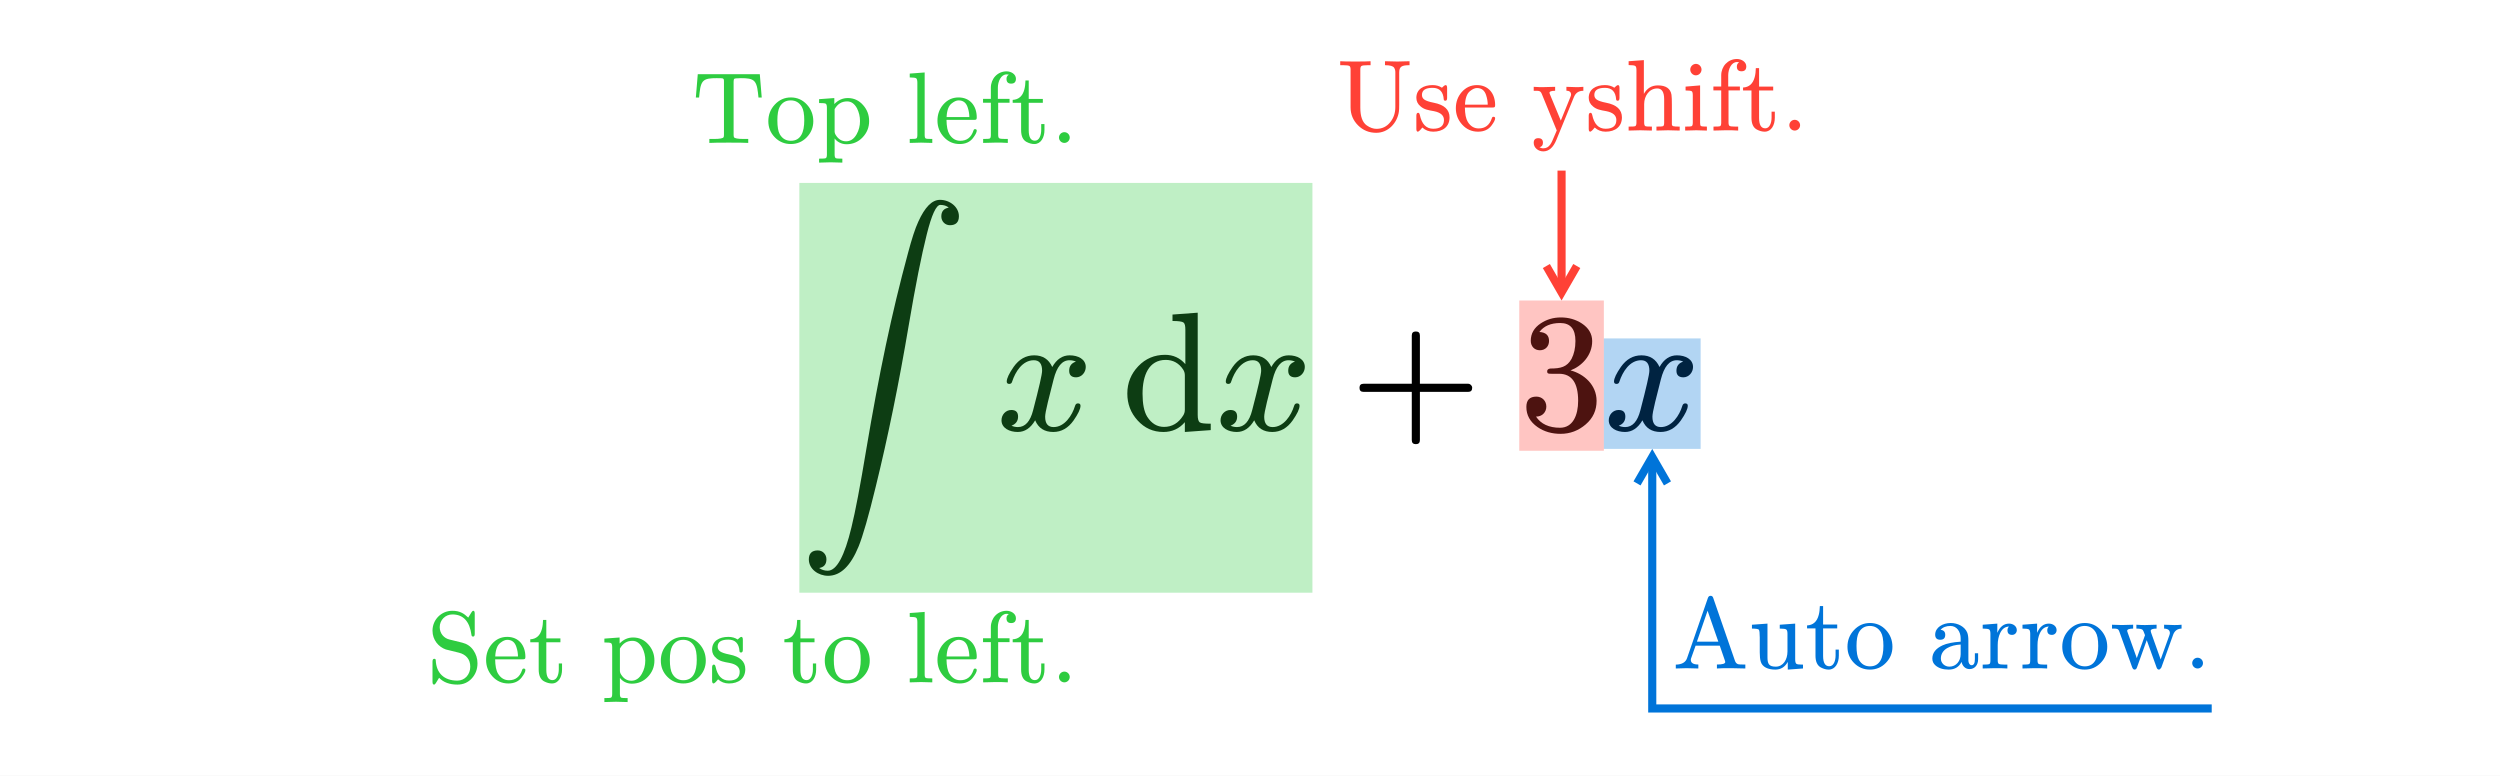
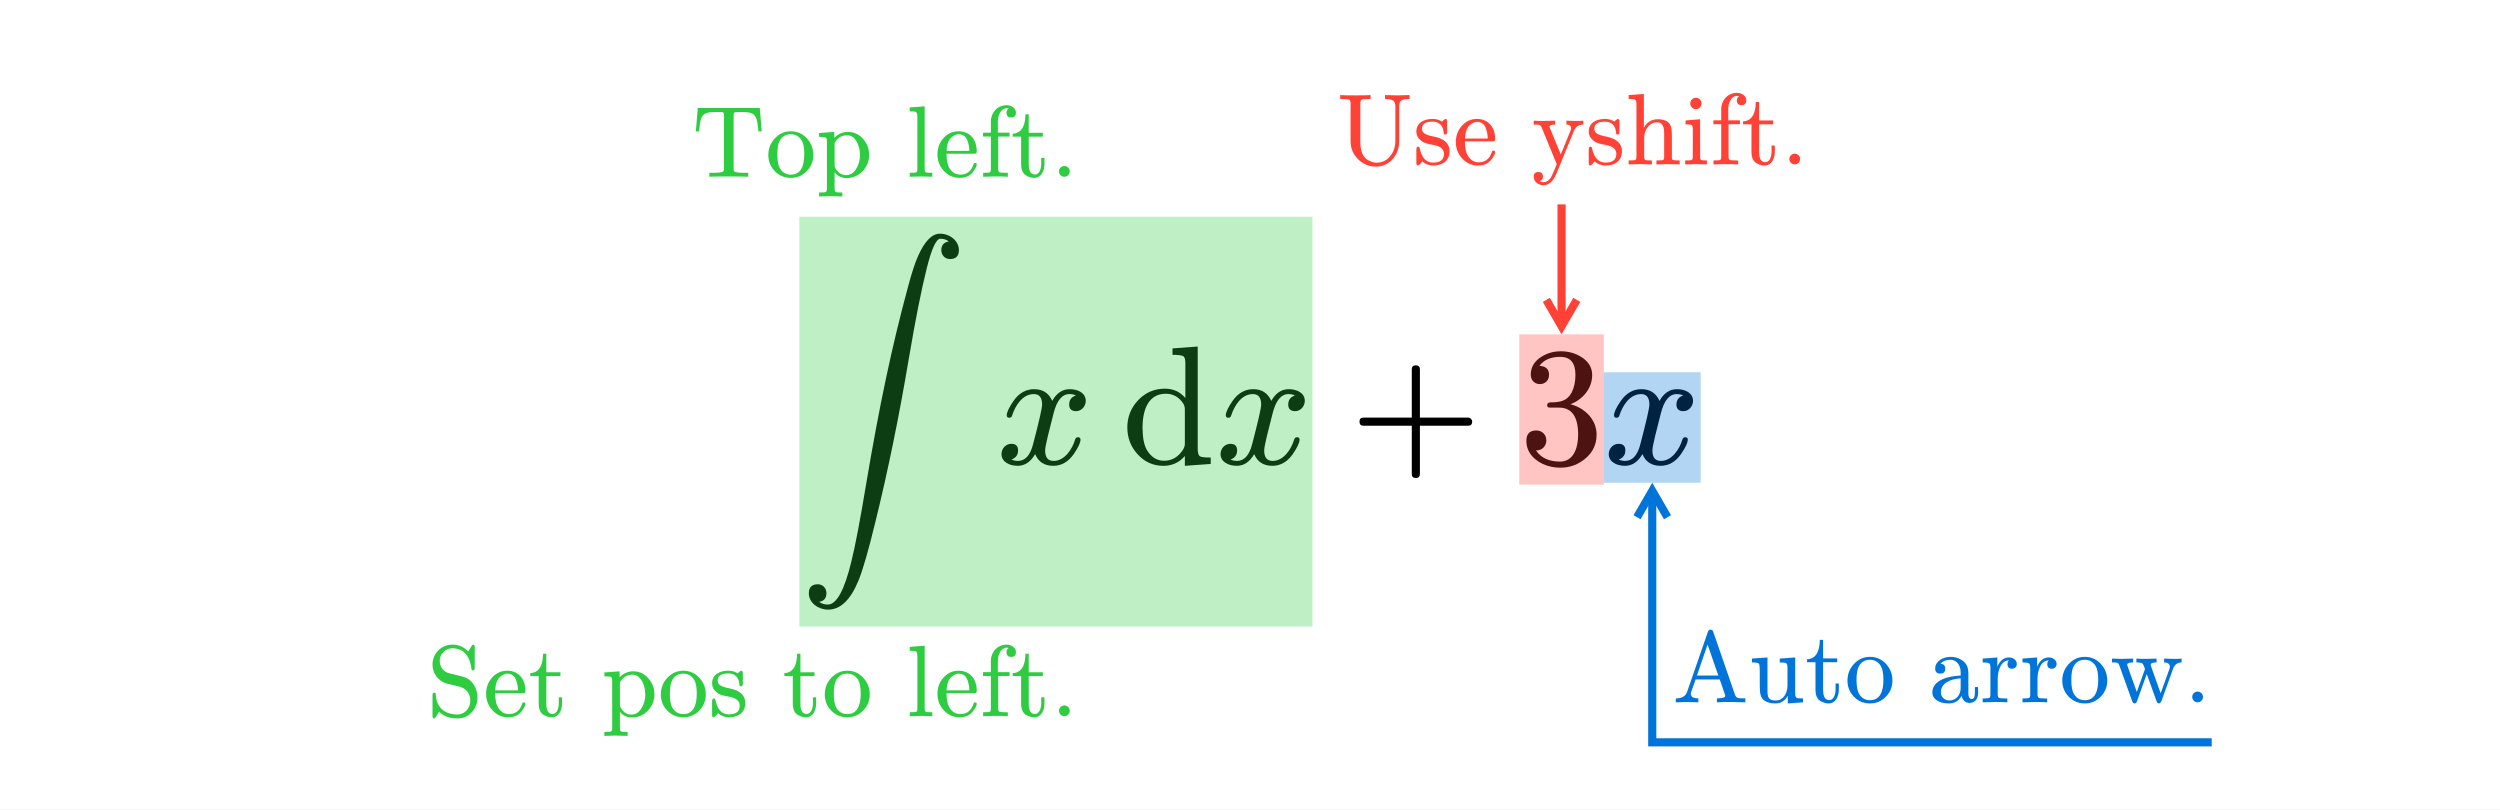
- <svg xmlns="http://www.w3.org/2000/svg" xmlns:xlink="http://www.w3.org/1999/xlink" class="typst-doc" viewBox="0 0 354.615 110.021" width="354.615pt" height="110.021pt">
+ <svg xmlns="http://www.w3.org/2000/svg" xmlns:xlink="http://www.w3.org/1999/xlink" class="typst-doc" viewBox="0 0 354.614 114.821" width="354.614pt" height="114.821pt">
+   <path class="typst-shape" fill="#ffffff" fill-rule="nonzero" d="M 0 0 L 0 114.821 L 354.614 114.821 L 354.614 0 Z " />
  <g>
-     <g transform="translate(0 0)">
-       <path class="typst-shape" fill="#ffffff" d="M 0 0 L 0 110.021 L 354.615 110.021 L 354.615 0 Z " />
-     </g>
-     <g transform="translate(113.386 61.0105)">
-       <g class="typst-text" transform="scale(1, -1)">
-         <use xlink:href="#g11788E16DC556F7966895832E449F9E2" x="0" fill="#000000" />
-       </g>
-     </g>
-     <g transform="translate(141.362 55.0105)">
-       <g class="typst-group">
-         <g />
-       </g>
-     </g>
-     <g transform="translate(141.362 61.0105)">
-       <g class="typst-text" transform="scale(1, -1)">
-         <use xlink:href="#gD098A3C698E81062BF06C865518FDF54" x="0" fill="#000000" />
-       </g>
-     </g>
-     <g transform="translate(155.09 55.0105)">
-       <g class="typst-group">
-         <g />
-       </g>
-     </g>
-     <g transform="translate(159.09 61.0105)">
-       <g class="typst-text" transform="scale(1, -1)">
-         <use xlink:href="#g1C4ACCF16F6184E8B9016E9BD83E5039" x="0" fill="#000000" />
-       </g>
-     </g>
-     <g transform="translate(172.434 55.0105)">
-       <g class="typst-group">
-         <g />
-       </g>
-     </g>
-     <g transform="translate(172.434 61.0105)">
-       <g class="typst-text" transform="scale(1, -1)">
-         <use xlink:href="#gD098A3C698E81062BF06C865518FDF54" x="0" fill="#000000" />
-       </g>
-     </g>
-     <g transform="translate(186.162 55.0105)">
-       <g class="typst-group">
-         <g />
-       </g>
-     </g>
-     <g transform="translate(186.162 55.0105)">
-       <g class="typst-group">
-         <g />
-       </g>
-     </g>
-     <g transform="translate(186.162 55.0105)">
+     <g transform="translate(113.3858 28.34646)">
      <g class="typst-group">
        <g>
-           <g transform="translate(-72.776 -29.064)">
-             <path class="typst-shape" fill="#2ecc404d" d="M 0 0 L 0 58.128 L 72.776 58.128 L 72.776 0 Z " />
+           <g transform="translate(0 37.464)">
+             <g class="typst-text" transform="scale(1, -1)">
+               <use xlink:href="#gDA993DD15346CFC075CE8F7255089392" x="0" fill="#000000" fill-rule="nonzero" />
+             </g>
+           </g>
+           <g transform="translate(27.976 37.464)">
+             <g class="typst-text" transform="scale(1, -1)">
+               <use xlink:href="#gF903C776196DB650A00A9786F314A4B0" x="0" fill="#000000" fill-rule="nonzero" />
+             </g>
+           </g>
+           <g transform="translate(45.704 37.464)">
+             <g class="typst-text" transform="scale(1, -1)">
+               <use xlink:href="#gF799CF5FA118503B280E31F9DD02AAB8" x="0" fill="#000000" fill-rule="nonzero" />
+             </g>
+           </g>
+           <g transform="translate(59.048 37.464)">
+             <g class="typst-text" transform="scale(1, -1)">
+               <use xlink:href="#gF903C776196DB650A00A9786F314A4B0" x="0" fill="#000000" fill-rule="nonzero" />
+             </g>
+           </g>
+           <g transform="translate(72.776 37.464)">
+             <g class="typst-group">
+               <g>
+                 <g transform="translate(-72.776 -35.064)">
+                   <path class="typst-shape" fill="#2ecc404d" fill-rule="nonzero" d="M 0 0 L 0 58.128 L 72.776 58.128 L 72.776 0 Z " />
+                 </g>
+               </g>
+             </g>
+           </g>
+           <g transform="translate(78.10933 37.464)">
+             <g class="typst-text" transform="scale(1, -1)">
+               <use xlink:href="#gE5213BBC6B73C08ADD834F6704F6D5C6" x="0" fill="#000000" fill-rule="nonzero" />
+             </g>
+           </g>
+           <g transform="translate(102.1147 37.464)">
+             <g class="typst-text" transform="scale(1, -1)">
+               <use xlink:href="#gE63AD0F7AC7DB7CA42AFE5254B362875" x="0" fill="#000000" fill-rule="nonzero" />
+             </g>
+           </g>
+           <g transform="translate(114.1147 37.464)">
+             <g class="typst-group">
+               <g>
+                 <g transform="translate(-12 -18.384)">
+                   <path class="typst-shape" fill="#ff41364d" fill-rule="nonzero" d="M 0 0 L 0 21.312 L 12 21.312 L 12 0 Z " />
+                 </g>
+               </g>
+             </g>
+           </g>
+           <g transform="translate(114.1147 37.464)">
+             <g class="typst-text" transform="scale(1, -1)">
+               <use xlink:href="#gF903C776196DB650A00A9786F314A4B0" x="0" fill="#000000" fill-rule="nonzero" />
+             </g>
+           </g>
+           <g transform="translate(127.8427 37.464)">
+             <g class="typst-group">
+               <g>
+                 <g transform="translate(-13.728 -13.008)">
+                   <path class="typst-shape" fill="#0074d94d" fill-rule="nonzero" d="M 0 0 L 0 15.672 L 13.728 15.672 L 13.728 0 Z " />
+                 </g>
+               </g>
+             </g>
+           </g>
+           <g transform="translate(127.8427 37.464)">
+             <g class="typst-group">
+               <g>
+                 <g transform="translate(-180.6857 35.7792)">
+                   <g class="typst-text" transform="scale(1, -1)">
+                     <use xlink:href="#g82D0583037BF70C645AE4618A0DD66F0" x="0" fill="#2ecc40" fill-rule="nonzero" />
+                     <use xlink:href="#g1D46CA665ED563C2FE5D5B060E7D7D5C" x="8.006" fill="#2ecc40" fill-rule="nonzero" />
+                     <use xlink:href="#g7AB50925417804171611AED50715B465" x="14.4" fill="#2ecc40" fill-rule="nonzero" />
+                     <use xlink:href="#g1CDC0B6E76245A88369C6498FC336848" x="24.782" fill="#2ecc40" fill-rule="nonzero" />
+                     <use xlink:href="#gFCD5631911338B6817824E2E3978FB0D" x="32.789" fill="#2ecc40" fill-rule="nonzero" />
+                     <use xlink:href="#g4D9758927E74D8E8B8F2AF243C85B51C" x="39.989" fill="#2ecc40" fill-rule="nonzero" />
+                     <use xlink:href="#g7AB50925417804171611AED50715B465" x="50.443" fill="#2ecc40" fill-rule="nonzero" />
+                     <use xlink:href="#gFCD5631911338B6817824E2E3978FB0D" x="56.045" fill="#2ecc40" fill-rule="nonzero" />
+                     <use xlink:href="#g3B34625EA97C50D9F567CE6F75372A46" x="68.026" fill="#2ecc40" fill-rule="nonzero" />
+                     <use xlink:href="#g1D46CA665ED563C2FE5D5B060E7D7D5C" x="72.029" fill="#2ecc40" fill-rule="nonzero" />
+                     <use xlink:href="#gDA66FAF657232336E0167ABB0F0A9832" x="78.422" fill="#2ecc40" fill-rule="nonzero" />
+                     <use xlink:href="#g7AB50925417804171611AED50715B465" x="82.829" fill="#2ecc40" fill-rule="nonzero" />
+                     <use xlink:href="#g25D7AD3B5C54281EFAAD45EB6A6EFB7F" x="88.43" fill="#2ecc40" fill-rule="nonzero" />
+                   </g>
+                 </g>
+               </g>
+             </g>
+           </g>
+           <g transform="translate(127.8427 37.464)">
+             <g class="typst-group">
+               <g>
+                 <g transform="translate(-143.0441 -40.7376)">
+                   <g class="typst-text" transform="scale(1, -1)">
+                     <use xlink:href="#gC44DA0FF9679EE42489526E77A9DFBA0" x="0" fill="#2ecc40" fill-rule="nonzero" />
+                     <use xlink:href="#gFCD5631911338B6817824E2E3978FB0D" x="10.397" fill="#2ecc40" fill-rule="nonzero" />
+                     <use xlink:href="#g1CDC0B6E76245A88369C6498FC336848" x="17.597" fill="#2ecc40" fill-rule="nonzero" />
+                     <use xlink:href="#g3B34625EA97C50D9F567CE6F75372A46" x="30.384" fill="#2ecc40" fill-rule="nonzero" />
+                     <use xlink:href="#g1D46CA665ED563C2FE5D5B060E7D7D5C" x="34.387" fill="#2ecc40" fill-rule="nonzero" />
+                     <use xlink:href="#gDA66FAF657232336E0167ABB0F0A9832" x="40.781" fill="#2ecc40" fill-rule="nonzero" />
+                     <use xlink:href="#g7AB50925417804171611AED50715B465" x="45.187" fill="#2ecc40" fill-rule="nonzero" />
+                     <use xlink:href="#g25D7AD3B5C54281EFAAD45EB6A6EFB7F" x="50.789" fill="#2ecc40" fill-rule="nonzero" />
+                   </g>
+                 </g>
+               </g>
+             </g>
+           </g>
+           <g transform="translate(127.8427 37.464)">
+             <g class="typst-group">
+               <g>
+                 <g transform="translate(-25.728 -18.384)">
+                   <g class="typst-group">
+                     <g>
+                       <g transform="translate(0 0)">
+                         <path class="typst-shape" fill="none" stroke="#ff4136" stroke-width="1.152" stroke-linecap="butt" stroke-linejoin="miter" stroke-miterlimit="4" d="M 6 -18.432 C 6 -18.432 6 -1.152 6 -1.152 " />
+                       </g>
+                       <g transform="translate(0 0)">
+                         <path class="typst-shape" fill="none" stroke="#ff4136" stroke-width="1.152" stroke-linecap="butt" stroke-linejoin="miter" stroke-miterlimit="4" stroke-dashoffset="0" stroke-dasharray="" d="M 8.16 -4.893 C 8.16 -4.893 6 -1.152 6 -1.152 C 6 -1.152 3.84 -4.893 3.84 -4.893 " />
+                       </g>
+                       <g transform="translate(-25.87152 -24.1056)">
+                         <g class="typst-text" transform="scale(1, -1)">
+                           <use xlink:href="#gD19BCA3A56690A5FC932DC1203E877C1" x="0" fill="#ff4136" fill-rule="nonzero" />
+                           <use xlink:href="#g4D9758927E74D8E8B8F2AF243C85B51C" x="10.8" fill="#ff4136" fill-rule="nonzero" />
+                           <use xlink:href="#g1D46CA665ED563C2FE5D5B060E7D7D5C" x="16.474" fill="#ff4136" fill-rule="nonzero" />
+                           <use xlink:href="#g440F176F419F2F07CF0C77001B9CCA2F" x="27.648" fill="#ff4136" fill-rule="nonzero" />
+                           <use xlink:href="#g4D9758927E74D8E8B8F2AF243C85B51C" x="35.251" fill="#ff4136" fill-rule="nonzero" />
+                           <use xlink:href="#g8990FDC44E45DA2E4B0B77E6DCBF553B" x="40.925" fill="#ff4136" fill-rule="nonzero" />
+                           <use xlink:href="#g9778F79F9FCA6AA32365070942B85FEC" x="48.931" fill="#ff4136" fill-rule="nonzero" />
+                           <use xlink:href="#gDA66FAF657232336E0167ABB0F0A9832" x="52.934" fill="#ff4136" fill-rule="nonzero" />
+                           <use xlink:href="#g7AB50925417804171611AED50715B465" x="57.341" fill="#ff4136" fill-rule="nonzero" />
+                           <use xlink:href="#g25D7AD3B5C54281EFAAD45EB6A6EFB7F" x="62.942" fill="#ff4136" fill-rule="nonzero" />
+                         </g>
+                       </g>
+                     </g>
+                   </g>
+                 </g>
+               </g>
+             </g>
+           </g>
+           <g transform="translate(127.8427 37.464)">
+             <g class="typst-group">
+               <g>
+                 <g transform="translate(-13.728 -13.008)">
+                   <g class="typst-group">
+                     <g>
+                       <g transform="translate(0 0)">
+                         <path class="typst-shape" fill="none" stroke="#0074d9" stroke-width="1.152" stroke-linecap="butt" stroke-linejoin="miter" stroke-miterlimit="4" d="M 86.222 52.493 C 86.222 52.493 6.864 52.493 6.864 52.493 C 6.864 52.493 6.864 16.824 6.864 16.824 " />
+                       </g>
+                       <g transform="translate(0 0)">
+                         <path class="typst-shape" fill="none" stroke="#0074d9" stroke-width="1.152" stroke-linecap="butt" stroke-linejoin="miter" stroke-miterlimit="4" stroke-dashoffset="0" stroke-dasharray="" d="M 4.704 20.565 C 4.704 20.565 6.864 16.824 6.864 16.824 C 6.864 16.824 9.024 20.565 9.024 20.565 " />
+                       </g>
+                       <g transform="translate(9.744 46.8192)">
+                         <g class="typst-text" transform="scale(1, -1)">
+                           <use xlink:href="#g1773A3D9E016AE7A69EBB9E0E01299EE" x="0" fill="#0074d9" fill-rule="nonzero" />
+                           <use xlink:href="#gD15E8D22A3F8F9B9B837796BD8AC7C4" x="10.8" fill="#0074d9" fill-rule="nonzero" />
+                           <use xlink:href="#g7AB50925417804171611AED50715B465" x="18.806" fill="#0074d9" fill-rule="nonzero" />
+                           <use xlink:href="#gFCD5631911338B6817824E2E3978FB0D" x="24.408" fill="#0074d9" fill-rule="nonzero" />
+                           <use xlink:href="#gD9ED97C6C645CDCCA5F53B58F478CD70" x="36.389" fill="#0074d9" fill-rule="nonzero" />
+                           <use xlink:href="#g145E19C0C082729C94CF2F86BF35F0CE" x="43.589" fill="#0074d9" fill-rule="nonzero" />
+                           <use xlink:href="#g145E19C0C082729C94CF2F86BF35F0CE" x="49.234" fill="#0074d9" fill-rule="nonzero" />
+                           <use xlink:href="#gFCD5631911338B6817824E2E3978FB0D" x="54.878" fill="#0074d9" fill-rule="nonzero" />
+                           <use xlink:href="#gE106588CD74E020D8CEB40F409A263E0" x="62.078" fill="#0074d9" fill-rule="nonzero" />
+                           <use xlink:href="#g25D7AD3B5C54281EFAAD45EB6A6EFB7F" x="72.475" fill="#0074d9" fill-rule="nonzero" />
+                         </g>
+                       </g>
+                     </g>
+                   </g>
+                 </g>
+               </g>
+             </g>
          </g>
        </g>
-       </g>
-     </g>
-     <g transform="translate(186.162 55.0105)">
-       <g class="typst-group">
-         <g />
-       </g>
-     </g>
-     <g transform="translate(186.162 55.0105)">
-       <g class="typst-group">
-         <g />
-       </g>
-     </g>
-     <g transform="translate(191.4953 61.0105)">
-       <g class="typst-text" transform="scale(1, -1)">
-         <use xlink:href="#gF416A37BC20AB8166BF52DDC678A7A6A" x="0" fill="#000000" />
-       </g>
-     </g>
-     <g transform="translate(215.5007 55.0105)">
-       <g class="typst-group">
-         <g />
-       </g>
-     </g>
-     <g transform="translate(215.5007 61.0105)">
-       <g class="typst-text" transform="scale(1, -1)">
-         <use xlink:href="#g5A18DD580BA570C2A2717B4BC6A83A9C" x="0" fill="#000000" />
-       </g>
-     </g>
-     <g transform="translate(227.5007 55.0105)">
-       <g class="typst-group">
-         <g />
-       </g>
-     </g>
-     <g transform="translate(227.5007 55.0105)">
-       <g class="typst-group">
-         <g />
-       </g>
-     </g>
-     <g transform="translate(227.5007 55.0105)">
-       <g class="typst-group">
-         <g>
-           <g transform="translate(-12 -12.384)">
-             <path class="typst-shape" fill="#ff41364d" d="M 0 0 L 0 21.312 L 12 21.312 L 12 0 Z " />
-           </g>
-         </g>
-       </g>
-     </g>
-     <g transform="translate(227.5007 55.0105)">
-       <g class="typst-group">
-         <g />
-       </g>
-     </g>
-     <g transform="translate(227.5007 55.0105)">
-       <g class="typst-group">
-         <g />
-       </g>
-     </g>
-     <g transform="translate(227.5007 55.0105)">
-       <g class="typst-group">
-         <g />
-       </g>
-     </g>
-     <g transform="translate(227.5007 61.0105)">
-       <g class="typst-text" transform="scale(1, -1)">
-         <use xlink:href="#gD098A3C698E81062BF06C865518FDF54" x="0" fill="#000000" />
-       </g>
-     </g>
-     <g transform="translate(241.2287 55.0105)">
-       <g class="typst-group">
-         <g />
-       </g>
-     </g>
-     <g transform="translate(241.2287 55.0105)">
-       <g class="typst-group">
-         <g />
-       </g>
-     </g>
-     <g transform="translate(241.2287 55.0105)">
-       <g class="typst-group">
-         <g>
-           <g transform="translate(-13.728 -7.008)">
-             <path class="typst-shape" fill="#0074d94d" d="M 0 0 L 0 15.672 L 13.728 15.672 L 13.728 0 Z " />
-           </g>
-         </g>
-       </g>
-     </g>
-     <g transform="translate(241.2287 55.0105)">
-       <g class="typst-group">
-         <g />
-       </g>
-     </g>
-     <g transform="translate(241.2287 55.0105)">
-       <g class="typst-group">
-         <g />
-       </g>
-     </g>
-     <g transform="translate(241.2287 57.4105)">
-       <g class="typst-group">
-         <g>
-           <g transform="translate(-180.6857 39.3792)">
-             <g class="typst-text" transform="scale(1, -1)">
-               <use xlink:href="#g4B7A8B56530E1531180FDC949EDA5A9F" x="0" fill="#2ecc40" />
-               <use xlink:href="#gBFA21CB5339E5C0D6A34DE9EBA265270" x="8.006" fill="#2ecc40" />
-               <use xlink:href="#g7D62B326BF44B691065A9E5BF7619277" x="14.4" fill="#2ecc40" />
-               <use xlink:href="#gCDE9A971BA8CFD7EBE457E8F02B5874F" x="24.782" fill="#2ecc40" />
-               <use xlink:href="#g2F761A25AC242E739E23C94382CC3392" x="32.789" fill="#2ecc40" />
-               <use xlink:href="#gC79C3D7E87CFEB1A45E6AF1B2C055E68" x="39.989" fill="#2ecc40" />
-               <use xlink:href="#g7D62B326BF44B691065A9E5BF7619277" x="50.443" fill="#2ecc40" />
-               <use xlink:href="#g2F761A25AC242E739E23C94382CC3392" x="56.045" fill="#2ecc40" />
-               <use xlink:href="#g117A8ECC54B0A57E141A1E1819A6960F" x="68.026" fill="#2ecc40" />
-               <use xlink:href="#gBFA21CB5339E5C0D6A34DE9EBA265270" x="72.029" fill="#2ecc40" />
-               <use xlink:href="#gC8B196FCA146871C70C1968EF96C9772" x="78.422" fill="#2ecc40" />
-               <use xlink:href="#g7D62B326BF44B691065A9E5BF7619277" x="82.829" fill="#2ecc40" />
-               <use xlink:href="#gAF425258A7E4CBDB049AA21B2F74324B" x="88.43" fill="#2ecc40" />
-             </g>
-           </g>
-         </g>
-       </g>
-     </g>
-     <g transform="translate(241.2287 57.4105)">
-       <g class="typst-group">
-         <g />
-       </g>
-     </g>
-     <g transform="translate(241.2287 57.4105)">
-       <g class="typst-group">
-         <g />
-       </g>
-     </g>
-     <g transform="translate(241.2287 55.0105)">
-       <g class="typst-group">
-         <g />
-       </g>
-     </g>
-     <g transform="translate(241.2287 57.4105)">
-       <g class="typst-group">
-         <g>
-           <g transform="translate(-143.0441 -37.1376)">
-             <g class="typst-text" transform="scale(1, -1)">
-               <use xlink:href="#g5187B6F61825402E4A2A4079BE2EC2BA" x="0" fill="#2ecc40" />
-               <use xlink:href="#g2F761A25AC242E739E23C94382CC3392" x="10.397" fill="#2ecc40" />
-               <use xlink:href="#gCDE9A971BA8CFD7EBE457E8F02B5874F" x="17.597" fill="#2ecc40" />
-               <use xlink:href="#g117A8ECC54B0A57E141A1E1819A6960F" x="30.384" fill="#2ecc40" />
-               <use xlink:href="#gBFA21CB5339E5C0D6A34DE9EBA265270" x="34.387" fill="#2ecc40" />
-               <use xlink:href="#gC8B196FCA146871C70C1968EF96C9772" x="40.781" fill="#2ecc40" />
-               <use xlink:href="#g7D62B326BF44B691065A9E5BF7619277" x="45.187" fill="#2ecc40" />
-               <use xlink:href="#gAF425258A7E4CBDB049AA21B2F74324B" x="50.789" fill="#2ecc40" />
-             </g>
-           </g>
-         </g>
-       </g>
-     </g>
-     <g transform="translate(241.2287 57.4105)">
-       <g class="typst-group">
-         <g />
-       </g>
-     </g>
-     <g transform="translate(241.2287 57.4105)">
-       <g class="typst-group">
-         <g />
-       </g>
-     </g>
-     <g transform="translate(241.2287 55.0105)">
-       <g class="typst-group">
-         <g />
-       </g>
-     </g>
-     <g transform="translate(241.2287 57.4105)">
-       <g class="typst-group">
-         <g>
-           <g transform="translate(-25.728 -14.784)">
-             <path class="typst-shape" fill="none" stroke="#ff4136" stroke-width="1.152" stroke-linecap="butt" stroke-linejoin="miter" stroke-miterlimit="4" d="M 6 -18.432 C 6 -18.432 6 -1.152 6 -1.152 " />
-           </g>
-           <g transform="translate(-25.728 -14.784)">
-             <g class="typst-group">
-               <g>
-                 <g transform="translate(0 0)">
-                   <path class="typst-shape" fill="none" stroke="#ff4136" stroke-width="1.152" stroke-linecap="butt" stroke-linejoin="miter" stroke-miterlimit="4" stroke-dashoffset="0" stroke-dasharray="" d="M 8.16 -4.893 C 8.16 -4.893 6 -1.152 6 -1.152 C 6 -1.152 3.84 -4.893 3.84 -4.893 " />
-                 </g>
-               </g>
-             </g>
-           </g>
-           <g transform="translate(-25.728 -14.784)">
-             <g class="typst-group">
-               <g />
-             </g>
-           </g>
-           <g transform="translate(-53.2008 -48.7248)">
-             <g class="typst-group">
-               <g>
-                 <g transform="translate(1.60128 9.8352)">
-                   <g class="typst-text" transform="scale(1, -1)">
-                     <use xlink:href="#gFEC17C567F93CF211056EA1E60C207B9" x="0" fill="#ff4136" />
-                     <use xlink:href="#gC79C3D7E87CFEB1A45E6AF1B2C055E68" x="10.8" fill="#ff4136" />
-                     <use xlink:href="#gBFA21CB5339E5C0D6A34DE9EBA265270" x="16.474" fill="#ff4136" />
-                     <use xlink:href="#gE8C3544A26DEEF6AB59FC73257D80D1A" x="27.648" fill="#ff4136" />
-                     <use xlink:href="#gC79C3D7E87CFEB1A45E6AF1B2C055E68" x="35.251" fill="#ff4136" />
-                     <use xlink:href="#g5CE72B6AA651C306EF46E33C20DE9FE8" x="40.925" fill="#ff4136" />
-                     <use xlink:href="#gA4CCE0383E297AE00D251793148927BF" x="48.931" fill="#ff4136" />
-                     <use xlink:href="#gC8B196FCA146871C70C1968EF96C9772" x="52.934" fill="#ff4136" />
-                     <use xlink:href="#g7D62B326BF44B691065A9E5BF7619277" x="57.341" fill="#ff4136" />
-                     <use xlink:href="#gAF425258A7E4CBDB049AA21B2F74324B" x="62.942" fill="#ff4136" />
-                   </g>
-                 </g>
-               </g>
-             </g>
-           </g>
-         </g>
-       </g>
-     </g>
-     <g transform="translate(241.2287 57.4105)">
-       <g class="typst-group">
-         <g />
-       </g>
-     </g>
-     <g transform="translate(241.2287 57.4105)">
-       <g class="typst-group">
-         <g />
-       </g>
-     </g>
-     <g transform="translate(241.2287 55.0105)">
-       <g class="typst-group">
-         <g />
-       </g>
-     </g>
-     <g transform="translate(241.2287 57.4105)">
-       <g class="typst-group">
-         <g>
-           <g transform="translate(-13.728 -9.408)">
-             <path class="typst-shape" fill="none" stroke="#0074d9" stroke-width="1.152" stroke-linecap="butt" stroke-linejoin="miter" stroke-miterlimit="4" d="M 86.222 52.493 C 86.222 52.493 6.864 52.493 6.864 52.493 C 6.864 52.493 6.864 16.824 6.864 16.824 " />
-           </g>
-           <g transform="translate(-13.728 -9.408)">
-             <g class="typst-group">
-               <g>
-                 <g transform="translate(0 0)">
-                   <path class="typst-shape" fill="none" stroke="#0074d9" stroke-width="1.152" stroke-linecap="butt" stroke-linejoin="miter" stroke-miterlimit="4" stroke-dashoffset="0" stroke-dasharray="" d="M 4.704 20.565 C 4.704 20.565 6.864 16.824 6.864 16.824 C 6.864 16.824 9.024 20.565 9.024 20.565 " />
-                 </g>
-               </g>
-             </g>
-           </g>
-           <g transform="translate(-13.728 -9.408)">
-             <g class="typst-group">
-               <g />
-             </g>
-           </g>
-           <g transform="translate(-3.984 27.576)">
-             <g class="typst-group">
-               <g>
-                 <g transform="translate(0 9.8352)">
-                   <g class="typst-text" transform="scale(1, -1)">
-                     <use xlink:href="#g40C720242884B44D5F0472C5A05670BB" x="0" fill="#0074d9" />
-                     <use xlink:href="#g7066405C48404FA9D8576E8E8B5B89F0" x="10.8" fill="#0074d9" />
-                     <use xlink:href="#g7D62B326BF44B691065A9E5BF7619277" x="18.806" fill="#0074d9" />
-                     <use xlink:href="#g2F761A25AC242E739E23C94382CC3392" x="24.408" fill="#0074d9" />
-                     <use xlink:href="#g36E24C50DF262165C364663CBE184046" x="36.389" fill="#0074d9" />
-                     <use xlink:href="#gA0775EFE77886852282762F7CDD5252D" x="43.589" fill="#0074d9" />
-                     <use xlink:href="#gA0775EFE77886852282762F7CDD5252D" x="49.234" fill="#0074d9" />
-                     <use xlink:href="#g2F761A25AC242E739E23C94382CC3392" x="54.878" fill="#0074d9" />
-                     <use xlink:href="#gB6E74B7087510F3615311F968C9DCA92" x="62.078" fill="#0074d9" />
-                     <use xlink:href="#gAF425258A7E4CBDB049AA21B2F74324B" x="72.475" fill="#0074d9" />
-                   </g>
-                 </g>
-               </g>
-             </g>
-           </g>
-         </g>
-       </g>
-     </g>
-     <g transform="translate(241.2287 57.4105)">
-       <g class="typst-group">
-         <g />
-       </g>
-     </g>
-     <g transform="translate(241.2287 57.4105)">
-       <g class="typst-group">
-         <g />
-       </g>
-     </g>
-     <g transform="translate(241.2287 55.0105)">
-       <g class="typst-group">
-         <g />
      </g>
    </g>
  </g>
  <defs id="glyph">
-     <symbol id="g11788E16DC556F7966895832E449F9E2" overflow="visible">
+     <symbol id="gDA993DD15346CFC075CE8F7255089392" overflow="visible">
      <path d="M 19.944 32.664 C 18.816 32.664 17.808 31.632 16.872 29.568 C 16.416 28.584 15.936 27.096 15.408 25.104 C 13.08 16.512 11.328 8.136 9.48 -2.808 C 8.64 -7.872 7.944 -11.544 7.392 -13.776 C 6.408 -17.88 5.28 -19.944 4.032 -19.944 C 3.576 -19.944 3.168 -19.824 2.808 -19.56 C 3.504 -19.44 3.84 -19.032 3.84 -18.312 C 3.84 -17.616 3.312 -17.064 2.616 -17.064 C 1.776 -17.064 1.344 -17.496 1.344 -18.336 C 1.344 -19.728 2.712 -20.664 4.08 -20.664 C 5.832 -20.664 7.272 -19.272 8.4 -16.512 C 9 -15.048 9.816 -12.216 10.824 -8.064 C 12.576 -0.936 14.136 6.696 15.504 14.808 C 16.464 20.496 17.328 24.816 18.072 27.768 C 18.768 30.552 19.416 31.944 19.992 31.944 C 20.472 31.944 20.88 31.824 21.192 31.56 C 20.496 31.44 20.136 31.032 20.136 30.312 C 20.136 29.616 20.664 29.064 21.36 29.064 C 22.2 29.064 22.632 29.496 22.632 30.336 C 22.632 31.656 21.336 32.664 19.944 32.664 Z " />
    </symbol>
-     <symbol id="gD098A3C698E81062BF06C865518FDF54" overflow="visible">
+     <symbol id="gF903C776196DB650A00A9786F314A4B0" overflow="visible">
      <path d="M 12.648 8.952 C 12.648 10.056 11.568 10.608 10.368 10.608 C 9.336 10.608 8.52 10.056 7.896 8.952 C 7.392 10.056 6.552 10.608 5.328 10.608 C 4.152 10.608 3.192 10.056 2.424 8.976 C 1.776 8.04 1.44 7.344 1.44 6.888 C 1.44 6.672 1.56 6.552 1.8 6.552 C 2.016 6.552 2.16 6.672 2.208 6.888 C 2.664 8.28 3.672 9.912 5.28 9.912 C 6.072 9.912 6.456 9.408 6.456 8.424 C 6.456 7.92 6.024 6.048 5.184 2.832 C 4.776 1.224 4.056 0.432 3.024 0.432 C 2.688 0.432 2.376 0.504 2.112 0.624 C 2.736 0.864 3.048 1.296 3.048 1.92 C 3.048 2.544 2.736 2.856 2.088 2.856 C 1.296 2.856 0.696 2.184 0.696 1.392 C 0.696 0.288 1.824 -0.264 3 -0.264 C 4.008 -0.264 4.824 0.288 5.472 1.392 C 5.928 0.288 6.792 -0.264 8.04 -0.264 C 9.192 -0.264 10.152 0.288 10.92 1.368 C 11.568 2.304 11.904 3 11.904 3.456 C 11.904 3.672 11.784 3.792 11.544 3.792 C 11.328 3.792 11.208 3.672 11.136 3.456 C 10.728 2.088 9.648 0.432 8.088 0.432 C 7.296 0.432 6.888 0.912 6.888 1.896 C 6.888 2.208 7.008 2.88 7.272 3.96 L 8.088 7.2 C 8.544 9 9.288 9.912 10.344 9.912 C 10.68 9.912 10.992 9.84 11.256 9.72 C 10.608 9.504 10.296 9.072 10.296 8.424 C 10.296 7.8 10.632 7.488 11.28 7.488 C 12.048 7.488 12.648 8.184 12.648 8.952 Z " />
    </symbol>
-     <symbol id="g1C4ACCF16F6184E8B9016E9BD83E5039" overflow="visible">
+     <symbol id="gF799CF5FA118503B280E31F9DD02AAB8" overflow="visible">
      <path d="M 8.976 -0.264 L 12.648 0 L 12.648 0.912 C 11.784 0.912 11.28 0.96 11.088 1.104 C 10.896 1.248 10.8 1.608 10.8 2.16 L 10.8 16.656 L 7.224 16.392 L 7.224 15.48 C 8.064 15.48 8.592 15.408 8.784 15.264 C 8.976 15.12 9.048 14.784 9.048 14.232 L 9.048 9.36 C 8.28 10.248 7.32 10.68 6.168 10.68 C 4.68 10.68 3.408 10.152 2.376 9.072 C 1.344 7.992 0.816 6.696 0.816 5.184 C 0.816 3.72 1.296 2.448 2.28 1.368 C 3.264 0.288 4.464 -0.264 5.928 -0.264 C 7.152 -0.264 8.184 0.192 8.976 1.128 Z M 6.264 9.96 C 7.296 9.96 8.136 9.504 8.736 8.592 C 8.904 8.328 8.976 8.064 8.976 7.752 L 8.976 2.904 C 8.976 2.592 8.904 2.328 8.736 2.064 C 8.064 0.984 7.152 0.456 6.024 0.456 C 5.04 0.456 4.248 0.936 3.624 1.92 C 3.192 2.64 2.976 3.72 2.976 5.16 C 2.976 7.776 3.864 9.96 6.264 9.96 Z " />
    </symbol>
-     <symbol id="gF416A37BC20AB8166BF52DDC678A7A6A" overflow="visible">
+     <symbol id="gE5213BBC6B73C08ADD834F6704F6D5C6" overflow="visible">
      <path d="M 16.752 6.576 L 9.912 6.576 L 9.912 13.416 C 9.912 13.8 9.72 13.992 9.336 13.992 C 8.952 13.992 8.76 13.8 8.76 13.416 L 8.76 6.576 L 1.92 6.576 C 1.536 6.576 1.344 6.384 1.344 6 C 1.344 5.616 1.536 5.424 1.92 5.424 L 8.76 5.424 L 8.76 -1.416 C 8.76 -1.8 8.952 -1.992 9.336 -1.992 C 9.72 -1.992 9.912 -1.8 9.912 -1.416 L 9.912 5.424 L 16.752 5.424 C 17.136 5.424 17.328 5.616 17.328 6 C 17.328 6.312 17.064 6.576 16.752 6.576 Z " />
    </symbol>
-     <symbol id="g5A18DD580BA570C2A2717B4BC6A83A9C" overflow="visible">
+     <symbol id="gE63AD0F7AC7DB7CA42AFE5254B362875" overflow="visible">
      <path d="M 7.272 8.472 C 8.856 9.072 10.344 10.584 10.344 12.624 C 10.344 13.656 9.84 14.496 8.856 15.144 C 7.992 15.696 7.008 15.984 5.904 15.984 C 4.824 15.984 3.888 15.696 3.048 15.144 C 2.112 14.52 1.632 13.704 1.632 12.672 C 1.632 11.88 2.16 11.328 2.928 11.328 C 3.696 11.328 4.224 11.88 4.224 12.648 C 4.224 13.44 3.768 13.872 2.856 13.92 C 3.48 14.76 4.464 15.192 5.808 15.192 C 7.248 15.192 7.968 14.352 7.968 12.648 C 7.968 11.64 7.776 10.8 7.416 10.104 C 6.768 8.952 5.88 8.736 4.392 8.736 C 4.104 8.688 3.96 8.568 3.96 8.352 C 3.96 7.992 4.128 7.992 4.608 7.992 L 5.64 7.992 C 7.44 7.992 8.352 6.72 8.352 4.152 C 8.352 2.112 7.608 0.336 5.784 0.336 C 4.224 0.336 3.072 0.864 2.376 1.92 C 3.216 1.896 3.84 2.52 3.84 3.336 C 3.84 4.152 3.24 4.752 2.424 4.752 C 1.488 4.752 1.008 4.272 1.008 3.288 C 1.008 2.112 1.536 1.176 2.592 0.432 C 3.528 -0.216 4.632 -0.528 5.856 -0.528 C 7.224 -0.528 8.4 -0.072 9.432 0.816 C 10.464 1.704 10.968 2.808 10.968 4.152 C 10.968 6.408 9.192 7.968 7.272 8.472 Z " />
    </symbol>
-     <symbol id="g4B7A8B56530E1531180FDC949EDA5A9F" overflow="visible">
+     <symbol id="g82D0583037BF70C645AE4618A0DD66F0" overflow="visible">
      <path d="M 3.629 9.634 C 5.17 9.634 6.077 8.654 6.336 6.71 C 6.35 6.566 6.437 6.494 6.566 6.494 C 6.725 6.494 6.797 6.624 6.797 6.883 L 6.797 9.749 C 6.797 10.022 6.725 10.152 6.595 10.152 C 6.509 10.152 6.422 10.08 6.336 9.936 L 5.875 9.187 C 5.242 9.792 4.666 10.152 3.614 10.152 C 2.045 10.152 0.806 8.885 0.806 7.33 C 0.806 6.005 1.67 5.026 2.693 4.666 L 4.565 4.205 C 5.53 3.96 6.163 3.298 6.163 2.218 C 6.163 1.138 5.414 0.245 4.334 0.245 C 2.448 0.245 1.339 1.31 1.267 3.139 C 1.267 3.269 1.195 3.341 1.051 3.341 C 0.893 3.341 0.806 3.211 0.806 2.938 L 0.806 0.086 C 0.806 -0.187 0.878 -0.317 1.022 -0.317 C 1.109 -0.317 1.195 -0.245 1.282 -0.101 L 1.742 0.648 C 2.362 0 3.226 -0.317 4.349 -0.317 C 5.17 -0.317 5.861 -0.014 6.394 0.576 C 6.926 1.166 7.186 1.872 7.186 2.707 C 7.186 3.384 6.984 4.003 6.595 4.565 C 6.206 5.126 5.674 5.472 5.026 5.63 L 3.211 6.077 C 2.448 6.25 1.829 6.926 1.829 7.834 C 1.829 8.842 2.621 9.634 3.629 9.634 Z " />
    </symbol>
-     <symbol id="gBFA21CB5339E5C0D6A34DE9EBA265270" overflow="visible">
+     <symbol id="g1D46CA665ED563C2FE5D5B060E7D7D5C" overflow="visible">
      <path d="M 5.976 3.614 C 5.976 5.27 5.011 6.451 3.398 6.451 C 2.534 6.451 1.814 6.12 1.224 5.443 C 0.677 4.81 0.403 4.046 0.403 3.168 C 0.403 2.261 0.706 1.498 1.31 0.835 C 1.915 0.173 2.664 -0.158 3.557 -0.158 C 4.378 -0.158 5.011 0.13 5.443 0.691 C 5.803 1.166 5.976 1.512 5.976 1.742 C 5.976 1.886 5.89 1.958 5.731 1.958 C 5.616 1.958 5.544 1.886 5.501 1.728 C 5.184 0.778 4.565 0.302 3.643 0.302 C 2.995 0.302 2.491 0.605 2.102 1.224 C 1.829 1.67 1.699 2.347 1.685 3.269 L 5.573 3.269 C 5.89 3.269 5.976 3.298 5.976 3.614 Z M 4.694 5.026 C 4.853 4.55 4.925 4.09 4.925 3.672 L 1.699 3.672 C 1.742 4.622 1.987 5.27 2.419 5.602 C 2.779 5.89 3.096 6.034 3.398 6.034 C 4.046 6.034 4.478 5.702 4.694 5.026 Z " />
    </symbol>
-     <symbol id="g7D62B326BF44B691065A9E5BF7619277" overflow="visible">
+     <symbol id="g7AB50925417804171611AED50715B465" overflow="visible">
      <path d="M 4.781 1.814 L 4.781 2.678 L 4.32 2.678 L 4.32 1.843 C 4.32 1.123 4.061 0.317 3.427 0.317 C 2.837 0.317 2.549 0.806 2.549 1.786 L 2.549 5.688 L 4.55 5.688 L 4.55 6.235 L 2.549 6.235 L 2.549 8.856 L 2.088 8.856 C 2.074 8.381 2.03 7.963 1.93 7.589 C 1.685 6.638 1.123 6.149 0.274 6.106 L 0.274 5.688 L 1.469 5.688 L 1.469 1.814 C 1.469 0.965 1.728 0.418 2.232 0.144 C 2.621 -0.058 2.981 -0.158 3.341 -0.158 C 4.291 -0.158 4.781 0.792 4.781 1.814 Z " />
    </symbol>
-     <symbol id="gCDE9A971BA8CFD7EBE457E8F02B5874F" overflow="visible">
+     <symbol id="g1CDC0B6E76245A88369C6498FC336848" overflow="visible">
      <path d="M 4.291 -0.187 C 5.184 -0.187 5.947 0.13 6.566 0.778 C 7.186 1.426 7.502 2.189 7.502 3.096 C 7.502 3.974 7.214 4.723 6.653 5.357 C 6.062 6.034 5.342 6.365 4.478 6.365 C 3.744 6.365 3.11 6.077 2.563 5.515 L 2.563 6.365 L 0.403 6.206 L 0.403 5.659 C 0.936 5.659 1.253 5.63 1.354 5.558 C 1.454 5.486 1.512 5.299 1.512 4.997 L 1.512 -1.656 C 1.512 -1.93 1.454 -2.102 1.354 -2.16 C 1.253 -2.218 0.936 -2.232 0.403 -2.232 L 0.403 -2.794 L 2.045 -2.75 L 3.701 -2.794 L 3.701 -2.232 C 3.168 -2.232 2.866 -2.218 2.765 -2.16 C 2.664 -2.102 2.606 -1.93 2.606 -1.656 L 2.606 0.634 C 2.923 0.187 3.542 -0.187 4.291 -0.187 Z M 4.378 5.89 C 4.968 5.89 5.429 5.558 5.789 4.896 C 6.062 4.334 6.206 3.744 6.206 3.096 C 6.206 2.419 6.048 1.8 5.731 1.238 C 5.357 0.562 4.853 0.23 4.234 0.23 C 3.629 0.23 3.154 0.518 2.794 1.08 C 2.664 1.267 2.606 1.454 2.606 1.642 L 2.606 4.795 C 3.024 5.53 3.614 5.89 4.378 5.89 Z " />
    </symbol>
-     <symbol id="g2F761A25AC242E739E23C94382CC3392" overflow="visible">
+     <symbol id="gFCD5631911338B6817824E2E3978FB0D" overflow="visible">
      <path d="M 3.586 -0.158 C 4.478 -0.158 5.227 0.158 5.846 0.792 C 6.466 1.426 6.782 2.189 6.782 3.082 C 6.782 3.989 6.48 4.781 5.875 5.443 C 5.27 6.106 4.507 6.451 3.6 6.451 C 2.693 6.451 1.944 6.106 1.325 5.443 C 0.706 4.781 0.403 3.989 0.403 3.082 C 0.403 2.189 0.706 1.426 1.325 0.792 C 1.944 0.158 2.707 -0.158 3.586 -0.158 Z M 3.6 0.302 C 2.909 0.302 2.39 0.605 2.03 1.224 C 1.8 1.627 1.685 2.29 1.685 3.197 C 1.685 4.075 1.8 4.709 2.016 5.112 C 2.362 5.731 2.88 6.034 3.586 6.034 C 4.262 6.034 4.781 5.731 5.141 5.141 C 5.386 4.738 5.501 4.09 5.501 3.197 C 5.501 1.526 5.011 0.302 3.6 0.302 Z " />
    </symbol>
-     <symbol id="gC79C3D7E87CFEB1A45E6AF1B2C055E68" overflow="visible">
+     <symbol id="g4D9758927E74D8E8B8F2AF243C85B51C" overflow="visible">
      <path d="M 5.184 1.872 C 5.184 2.966 4.435 3.658 2.952 3.946 C 2.275 4.075 1.843 4.234 1.613 4.392 C 1.382 4.55 1.267 4.781 1.267 5.054 C 1.267 5.731 1.771 6.062 2.779 6.062 C 3.758 6.062 4.291 5.515 4.363 4.406 C 4.378 4.291 4.45 4.234 4.594 4.234 C 4.752 4.234 4.838 4.363 4.838 4.622 L 4.838 6.048 C 4.838 6.322 4.766 6.451 4.622 6.451 C 4.464 6.451 4.248 6.192 4.104 6.077 C 3.744 6.322 3.298 6.451 2.779 6.451 C 1.498 6.451 0.475 5.875 0.475 4.651 C 0.475 4.162 0.677 3.744 1.094 3.413 C 1.598 2.995 2.074 2.909 2.981 2.75 C 3.917 2.563 4.392 2.146 4.392 1.498 C 4.392 0.677 3.888 0.259 2.866 0.259 C 1.872 0.259 1.238 0.922 0.965 2.232 C 0.922 2.419 0.85 2.52 0.72 2.52 C 0.562 2.52 0.475 2.376 0.475 2.102 L 0.475 0.245 C 0.475 -0.029 0.547 -0.158 0.691 -0.158 C 0.734 -0.158 0.806 -0.115 0.922 -0.014 C 1.181 0.216 1.066 0.173 1.325 0.432 C 1.742 0.043 2.261 -0.158 2.866 -0.158 C 4.234 -0.158 5.184 0.547 5.184 1.872 Z " />
    </symbol>
-     <symbol id="g117A8ECC54B0A57E141A1E1819A6960F" overflow="visible">
+     <symbol id="g3B34625EA97C50D9F567CE6F75372A46" overflow="visible">
      <path d="M 2.074 0.043 L 3.672 0 L 3.672 0.562 C 3.154 0.562 2.837 0.576 2.736 0.634 C 2.635 0.691 2.592 0.864 2.592 1.138 L 2.592 9.994 L 0.475 9.835 L 0.475 9.288 C 0.979 9.288 1.296 9.245 1.397 9.158 C 1.498 9.072 1.555 8.87 1.555 8.539 L 1.555 1.138 C 1.555 0.864 1.512 0.691 1.411 0.634 C 1.31 0.576 0.994 0.562 0.475 0.562 L 0.475 0 Z " />
    </symbol>
-     <symbol id="gC8B196FCA146871C70C1968EF96C9772" overflow="visible">
+     <symbol id="gDA66FAF657232336E0167ABB0F0A9832" overflow="visible">
      <path d="M 3.816 10.152 C 2.534 10.152 1.584 9.115 1.584 7.834 L 1.584 6.25 L 0.475 6.25 L 0.475 5.702 L 1.584 5.702 L 1.584 1.138 C 1.584 0.864 1.541 0.691 1.44 0.634 C 1.339 0.576 1.022 0.562 0.49 0.562 L 0.49 0 L 2.146 0.043 C 2.75 0.058 3.37 0.043 3.989 0 L 3.989 0.562 L 3.643 0.562 C 3.168 0.562 2.866 0.59 2.765 0.662 C 2.664 0.734 2.621 0.907 2.621 1.166 L 2.621 5.702 L 4.234 5.702 L 4.234 6.25 L 2.578 6.25 L 2.578 7.848 C 2.578 8.712 3.024 9.72 3.816 9.72 C 3.931 9.72 4.032 9.706 4.133 9.677 C 3.917 9.562 3.802 9.36 3.802 9.086 C 3.802 8.64 4.018 8.41 4.464 8.41 C 4.91 8.41 5.141 8.64 5.141 9.101 C 5.141 9.749 4.464 10.152 3.816 10.152 Z " />
    </symbol>
-     <symbol id="gAF425258A7E4CBDB049AA21B2F74324B" overflow="visible">
+     <symbol id="g25D7AD3B5C54281EFAAD45EB6A6EFB7F" overflow="visible">
      <path d="M 2.765 0.763 C 2.765 1.181 2.419 1.526 2.002 1.526 C 1.584 1.526 1.238 1.181 1.238 0.763 C 1.238 0.346 1.584 0 2.002 0 C 2.419 0 2.765 0.346 2.765 0.763 Z " />
    </symbol>
-     <symbol id="g5187B6F61825402E4A2A4079BE2EC2BA" overflow="visible">
+     <symbol id="gC44DA0FF9679EE42489526E77A9DFBA0" overflow="visible">
      <path d="M 9.403 6.437 L 9.864 6.437 L 9.59 9.749 L 0.792 9.749 L 0.518 6.437 L 0.979 6.437 C 1.08 7.387 1.123 8.237 1.526 8.712 C 1.901 9.144 2.606 9.187 3.485 9.187 C 3.902 9.187 4.162 9.187 4.248 9.173 C 4.507 9.115 4.507 8.986 4.507 8.683 L 4.507 1.181 C 4.507 0.994 4.493 0.878 4.45 0.806 C 4.363 0.648 3.902 0.562 3.067 0.562 L 2.434 0.562 L 2.434 0 C 2.866 0.029 3.787 0.043 5.184 0.043 C 6.595 0.043 7.517 0.029 7.949 0 L 7.949 0.562 L 7.315 0.562 C 6.48 0.562 6.019 0.648 5.933 0.806 C 5.89 0.878 5.875 0.994 5.875 1.181 L 5.875 8.683 C 5.875 8.842 5.904 8.971 5.933 9.058 C 5.962 9.144 6.278 9.187 6.898 9.187 C 7.776 9.187 8.467 9.144 8.842 8.712 C 9.245 8.237 9.302 7.387 9.403 6.437 Z " />
    </symbol>
-     <symbol id="gFEC17C567F93CF211056EA1E60C207B9" overflow="visible">
+     <symbol id="gD19BCA3A56690A5FC932DC1203E877C1" overflow="visible">
      <path d="M 10.31 9.274 L 10.31 9.835 L 8.582 9.792 L 6.826 9.835 L 6.826 9.274 C 7.531 9.274 7.963 9.158 8.122 8.914 C 8.237 8.726 8.294 8.525 8.294 8.28 L 8.294 3.341 C 8.294 2.52 8.064 1.8 7.589 1.21 C 7.085 0.562 6.422 0.245 5.616 0.245 C 5.17 0.245 4.709 0.403 4.234 0.734 C 3.629 1.166 3.326 2.002 3.326 3.24 L 3.326 8.669 C 3.326 8.928 3.384 9.086 3.485 9.158 C 3.586 9.23 3.888 9.274 4.392 9.274 L 4.781 9.274 L 4.781 9.835 C 4.421 9.806 3.701 9.792 2.635 9.792 C 1.57 9.792 0.85 9.806 0.475 9.835 L 0.475 9.274 L 0.878 9.274 C 1.382 9.274 1.685 9.23 1.786 9.158 C 1.886 9.086 1.944 8.928 1.944 8.669 L 1.944 3.298 C 1.944 2.29 2.304 1.44 3.01 0.734 C 3.715 0.029 4.579 -0.317 5.587 -0.317 C 7.315 -0.317 8.568 1.109 8.798 2.678 C 8.827 2.866 8.842 3.197 8.842 3.672 L 8.842 8.222 C 8.842 9.086 9.202 9.274 10.31 9.274 Z " />
    </symbol>
-     <symbol id="gE8C3544A26DEEF6AB59FC73257D80D1A" overflow="visible">
+     <symbol id="g440F176F419F2F07CF0C77001B9CCA2F" overflow="visible">
      <path d="M 1.627 -2.952 C 2.419 -2.952 3.053 -2.405 3.499 -1.296 L 5.99 4.781 C 6.235 5.357 6.667 5.645 7.315 5.645 L 7.315 6.206 C 6.84 6.163 6.466 6.149 6.192 6.163 L 4.91 6.206 L 4.91 5.659 C 5.357 5.645 5.573 5.458 5.573 5.098 C 5.573 5.011 5.544 4.91 5.486 4.781 L 4.118 1.411 L 2.592 5.098 C 2.549 5.213 2.52 5.299 2.506 5.342 C 2.506 5.544 2.779 5.645 3.312 5.645 L 3.312 6.206 L 1.699 6.163 C 1.354 6.149 0.878 6.163 0.274 6.206 L 0.274 5.645 C 1.037 5.645 1.224 5.674 1.426 5.184 L 3.542 0.014 L 3.197 -0.792 C 2.808 -1.714 2.534 -2.52 1.627 -2.52 C 1.426 -2.52 1.253 -2.462 1.094 -2.362 C 1.426 -2.29 1.584 -2.074 1.584 -1.728 C 1.584 -1.296 1.368 -1.08 0.922 -1.08 C 0.49 -1.08 0.274 -1.296 0.274 -1.742 C 0.274 -2.448 0.922 -2.952 1.627 -2.952 Z " />
    </symbol>
-     <symbol id="g5CE72B6AA651C306EF46E33C20DE9FE8" overflow="visible">
+     <symbol id="g8990FDC44E45DA2E4B0B77E6DCBF553B" overflow="visible">
      <path d="M 4.522 5.976 C 5.17 5.976 5.501 5.472 5.501 4.45 L 5.501 1.138 C 5.501 0.864 5.458 0.691 5.357 0.634 C 5.256 0.576 4.939 0.562 4.406 0.562 L 4.406 0 L 6.062 0.043 L 7.704 0 L 7.704 0.562 C 7.243 0.562 6.941 0.576 6.797 0.619 C 6.653 0.662 6.595 0.763 6.595 0.922 L 6.595 3.643 C 6.595 4.334 6.581 4.81 6.538 5.083 C 6.394 5.962 5.746 6.408 4.608 6.408 C 3.73 6.408 3.067 6.005 2.621 5.198 L 2.621 9.994 L 0.461 9.835 L 0.461 9.288 C 0.979 9.288 1.296 9.245 1.411 9.158 C 1.526 9.072 1.57 8.87 1.57 8.539 L 1.57 1.138 C 1.57 0.864 1.512 0.691 1.411 0.634 C 1.31 0.576 0.994 0.562 0.461 0.562 L 0.461 0 L 2.117 0.043 L 3.758 0 L 3.758 0.562 C 3.226 0.562 2.923 0.576 2.822 0.634 C 2.722 0.691 2.664 0.864 2.664 1.138 L 2.664 3.758 C 2.664 4.925 3.398 5.976 4.522 5.976 Z " />
    </symbol>
-     <symbol id="gA4CCE0383E297AE00D251793148927BF" overflow="visible">
-       <path d="M 2.794 8.654 C 2.794 9.086 2.434 9.461 2.002 9.461 C 1.57 9.461 1.195 9.086 1.195 8.654 C 1.195 8.222 1.555 7.834 1.987 7.834 C 2.434 7.834 2.794 8.208 2.794 8.654 Z M 2.059 0.043 L 3.557 0 L 3.557 0.562 C 3.082 0.562 2.794 0.59 2.707 0.648 C 2.621 0.706 2.592 0.864 2.592 1.123 L 2.592 6.408 L 0.533 6.235 L 0.533 5.688 C 1.008 5.688 1.31 5.645 1.411 5.573 C 1.512 5.501 1.555 5.299 1.555 4.968 L 1.555 1.138 C 1.555 0.864 1.512 0.691 1.411 0.634 C 1.31 0.576 0.994 0.562 0.475 0.562 L 0.475 0 Z " />
-     </symbol>
-     <symbol id="g40C720242884B44D5F0472C5A05670BB" overflow="visible">
+     <symbol id="g9778F79F9FCA6AA32365070942B85FEC" overflow="visible">
+       <path d="M 2.794 8.654 C 2.794 9.086 2.434 9.461 2.002 9.461 C 1.57 9.461 1.195 9.086 1.195 8.654 C 1.195 8.222 1.555 7.834 1.987 7.834 C 2.434 7.834 2.794 8.208 2.794 8.654 Z M 3.557 0 L 3.557 0.562 C 3.082 0.562 2.794 0.59 2.707 0.648 C 2.621 0.706 2.592 0.864 2.592 1.123 L 2.592 6.408 L 0.533 6.235 L 0.533 5.688 C 1.008 5.688 1.31 5.645 1.411 5.573 C 1.512 5.501 1.555 5.299 1.555 4.968 L 1.555 1.138 C 1.555 0.864 1.512 0.691 1.411 0.634 C 1.31 0.576 0.994 0.562 0.475 0.562 L 0.475 0 L 2.059 0.043 Z " />
+     </symbol>
+     <symbol id="g1773A3D9E016AE7A69EBB9E0E01299EE" overflow="visible">
      <path d="M 8.395 0.043 L 10.325 0 L 10.325 0.562 L 10.008 0.562 C 9.648 0.562 9.403 0.576 9.302 0.605 C 9.086 0.677 8.942 0.835 8.856 1.08 L 5.774 9.994 C 5.717 10.181 5.616 10.31 5.4 10.31 C 5.213 10.31 5.083 10.21 5.011 9.994 L 2.059 1.469 C 1.858 0.878 1.325 0.562 0.461 0.547 L 0.461 0 L 1.973 0.043 L 3.658 0 L 3.658 0.562 C 2.952 0.562 2.592 0.778 2.592 1.224 C 2.592 1.325 2.606 1.382 2.621 1.411 L 3.269 3.24 L 6.696 3.24 L 7.43 1.109 C 7.459 1.022 7.474 0.965 7.474 0.922 C 7.474 0.677 7.085 0.562 6.293 0.562 L 6.293 0 C 6.898 0.043 7.603 0.058 8.395 0.043 Z M 4.968 8.194 L 6.494 3.802 L 3.456 3.802 Z " />
    </symbol>
-     <symbol id="g7066405C48404FA9D8576E8E8B5B89F0" overflow="visible">
+     <symbol id="gD15E8D22A3F8F9B9B837796BD8AC7C4" overflow="visible">
      <path d="M 3.845 0.259 C 2.851 0.259 2.664 0.677 2.664 1.613 L 2.664 6.365 L 0.461 6.206 L 0.461 5.659 C 1.022 5.659 1.354 5.602 1.44 5.501 C 1.526 5.4 1.57 5.04 1.57 4.406 L 1.57 2.29 C 1.57 1.728 1.613 1.296 1.714 0.965 C 1.93 0.216 2.722 -0.158 3.773 -0.158 C 4.55 -0.158 5.141 0.202 5.544 0.936 L 5.544 -0.158 L 7.704 0 L 7.704 0.547 C 7.186 0.547 6.883 0.576 6.768 0.662 C 6.653 0.749 6.595 0.95 6.595 1.282 L 6.595 6.365 L 4.406 6.206 L 4.406 5.659 C 4.91 5.659 5.213 5.616 5.328 5.53 C 5.443 5.443 5.501 5.256 5.501 4.925 L 5.501 2.405 C 5.501 1.267 4.896 0.259 3.845 0.259 Z " />
    </symbol>
-     <symbol id="g36E24C50DF262165C364663CBE184046" overflow="visible">
+     <symbol id="gD9ED97C6C645CDCCA5F53B58F478CD70" overflow="visible">
      <path d="M 6.955 1.31 L 6.955 2.16 L 6.494 2.16 L 6.494 1.31 C 6.494 0.749 6.336 0.461 6.034 0.461 C 5.746 0.461 5.573 0.821 5.573 1.109 L 5.573 3.946 C 5.573 4.45 5.515 4.824 5.414 5.083 C 5.069 5.933 4.075 6.451 3.067 6.451 C 1.958 6.451 0.864 5.832 0.864 4.795 C 0.864 4.32 1.109 4.075 1.584 4.075 C 2.059 4.075 2.29 4.306 2.29 4.781 C 2.29 5.198 2.074 5.443 1.627 5.486 C 1.944 5.846 2.419 6.034 3.038 6.034 C 3.931 6.034 4.478 5.213 4.478 4.277 L 4.478 3.802 C 3.355 3.73 2.506 3.557 1.915 3.283 C 0.95 2.837 0.461 2.218 0.461 1.397 C 0.461 1.022 0.605 0.706 0.878 0.461 C 1.339 0.043 1.973 -0.158 2.779 -0.158 C 3.629 -0.158 4.234 0.202 4.608 0.936 C 4.709 0.389 5.112 -0.086 5.731 -0.086 C 6.494 -0.086 6.955 0.518 6.955 1.31 Z M 2.88 0.259 C 2.218 0.259 1.67 0.749 1.67 1.411 C 1.67 2.75 3.067 3.326 4.478 3.398 L 4.478 2.03 C 4.478 1.066 3.845 0.259 2.88 0.259 Z " />
    </symbol>
-     <symbol id="gA0775EFE77886852282762F7CDD5252D" overflow="visible">
+     <symbol id="g145E19C0C082729C94CF2F86BF35F0CE" overflow="visible">
      <path d="M 5.242 5.443 C 5.242 6.005 4.709 6.365 4.147 6.365 C 3.413 6.365 2.851 5.933 2.477 5.054 L 2.477 6.365 L 0.403 6.206 L 0.403 5.659 C 0.907 5.659 1.21 5.616 1.325 5.53 C 1.44 5.443 1.498 5.256 1.498 4.925 L 1.498 1.138 C 1.498 0.864 1.454 0.691 1.354 0.634 C 1.253 0.576 0.936 0.547 0.403 0.547 L 0.403 0 L 2.059 0.043 C 2.664 0.058 3.283 0.043 3.902 0 L 3.902 0.547 L 3.557 0.547 C 3.082 0.547 2.779 0.59 2.678 0.662 C 2.578 0.734 2.534 0.907 2.534 1.166 L 2.534 3.341 C 2.534 3.96 2.65 4.522 2.866 4.997 C 3.154 5.616 3.571 5.933 4.133 5.947 C 3.989 5.803 3.917 5.63 3.917 5.429 C 3.917 4.982 4.133 4.766 4.579 4.766 C 4.968 4.766 5.242 5.069 5.242 5.443 Z " />
    </symbol>
-     <symbol id="gB6E74B7087510F3615311F968C9DCA92" overflow="visible">
+     <symbol id="gE106588CD74E020D8CEB40F409A263E0" overflow="visible">
      <path d="M 8.928 4.781 C 9.13 5.342 9.533 5.645 10.123 5.659 L 10.123 6.206 C 9.677 6.163 9.302 6.149 9.029 6.163 L 7.646 6.206 L 7.646 5.659 C 8.194 5.645 8.467 5.429 8.467 5.026 C 8.467 4.968 8.453 4.882 8.41 4.752 L 7.157 1.282 L 5.803 5.083 C 5.76 5.213 5.746 5.285 5.746 5.328 C 5.746 5.544 6.019 5.659 6.581 5.659 L 6.581 6.206 L 5.04 6.163 C 4.752 6.149 4.306 6.163 3.715 6.206 L 3.715 5.659 C 4.219 5.659 4.522 5.587 4.622 5.458 C 4.666 5.414 4.781 5.17 4.939 4.723 L 3.773 1.469 L 2.477 5.098 C 2.434 5.227 2.405 5.299 2.405 5.328 C 2.405 5.544 2.693 5.659 3.254 5.659 L 3.254 6.206 L 1.642 6.163 L 0.259 6.206 L 0.259 5.659 C 0.965 5.659 1.152 5.674 1.31 5.198 L 3.11 0.187 C 3.197 -0.043 3.312 -0.158 3.456 -0.158 C 3.614 -0.158 3.73 -0.058 3.802 0.158 L 5.184 4.018 L 6.581 0.144 C 6.653 -0.058 6.768 -0.158 6.926 -0.158 C 7.027 -0.144 7.142 -0.043 7.258 0.144 Z " />
    </symbol>
  </defs>
</svg>
